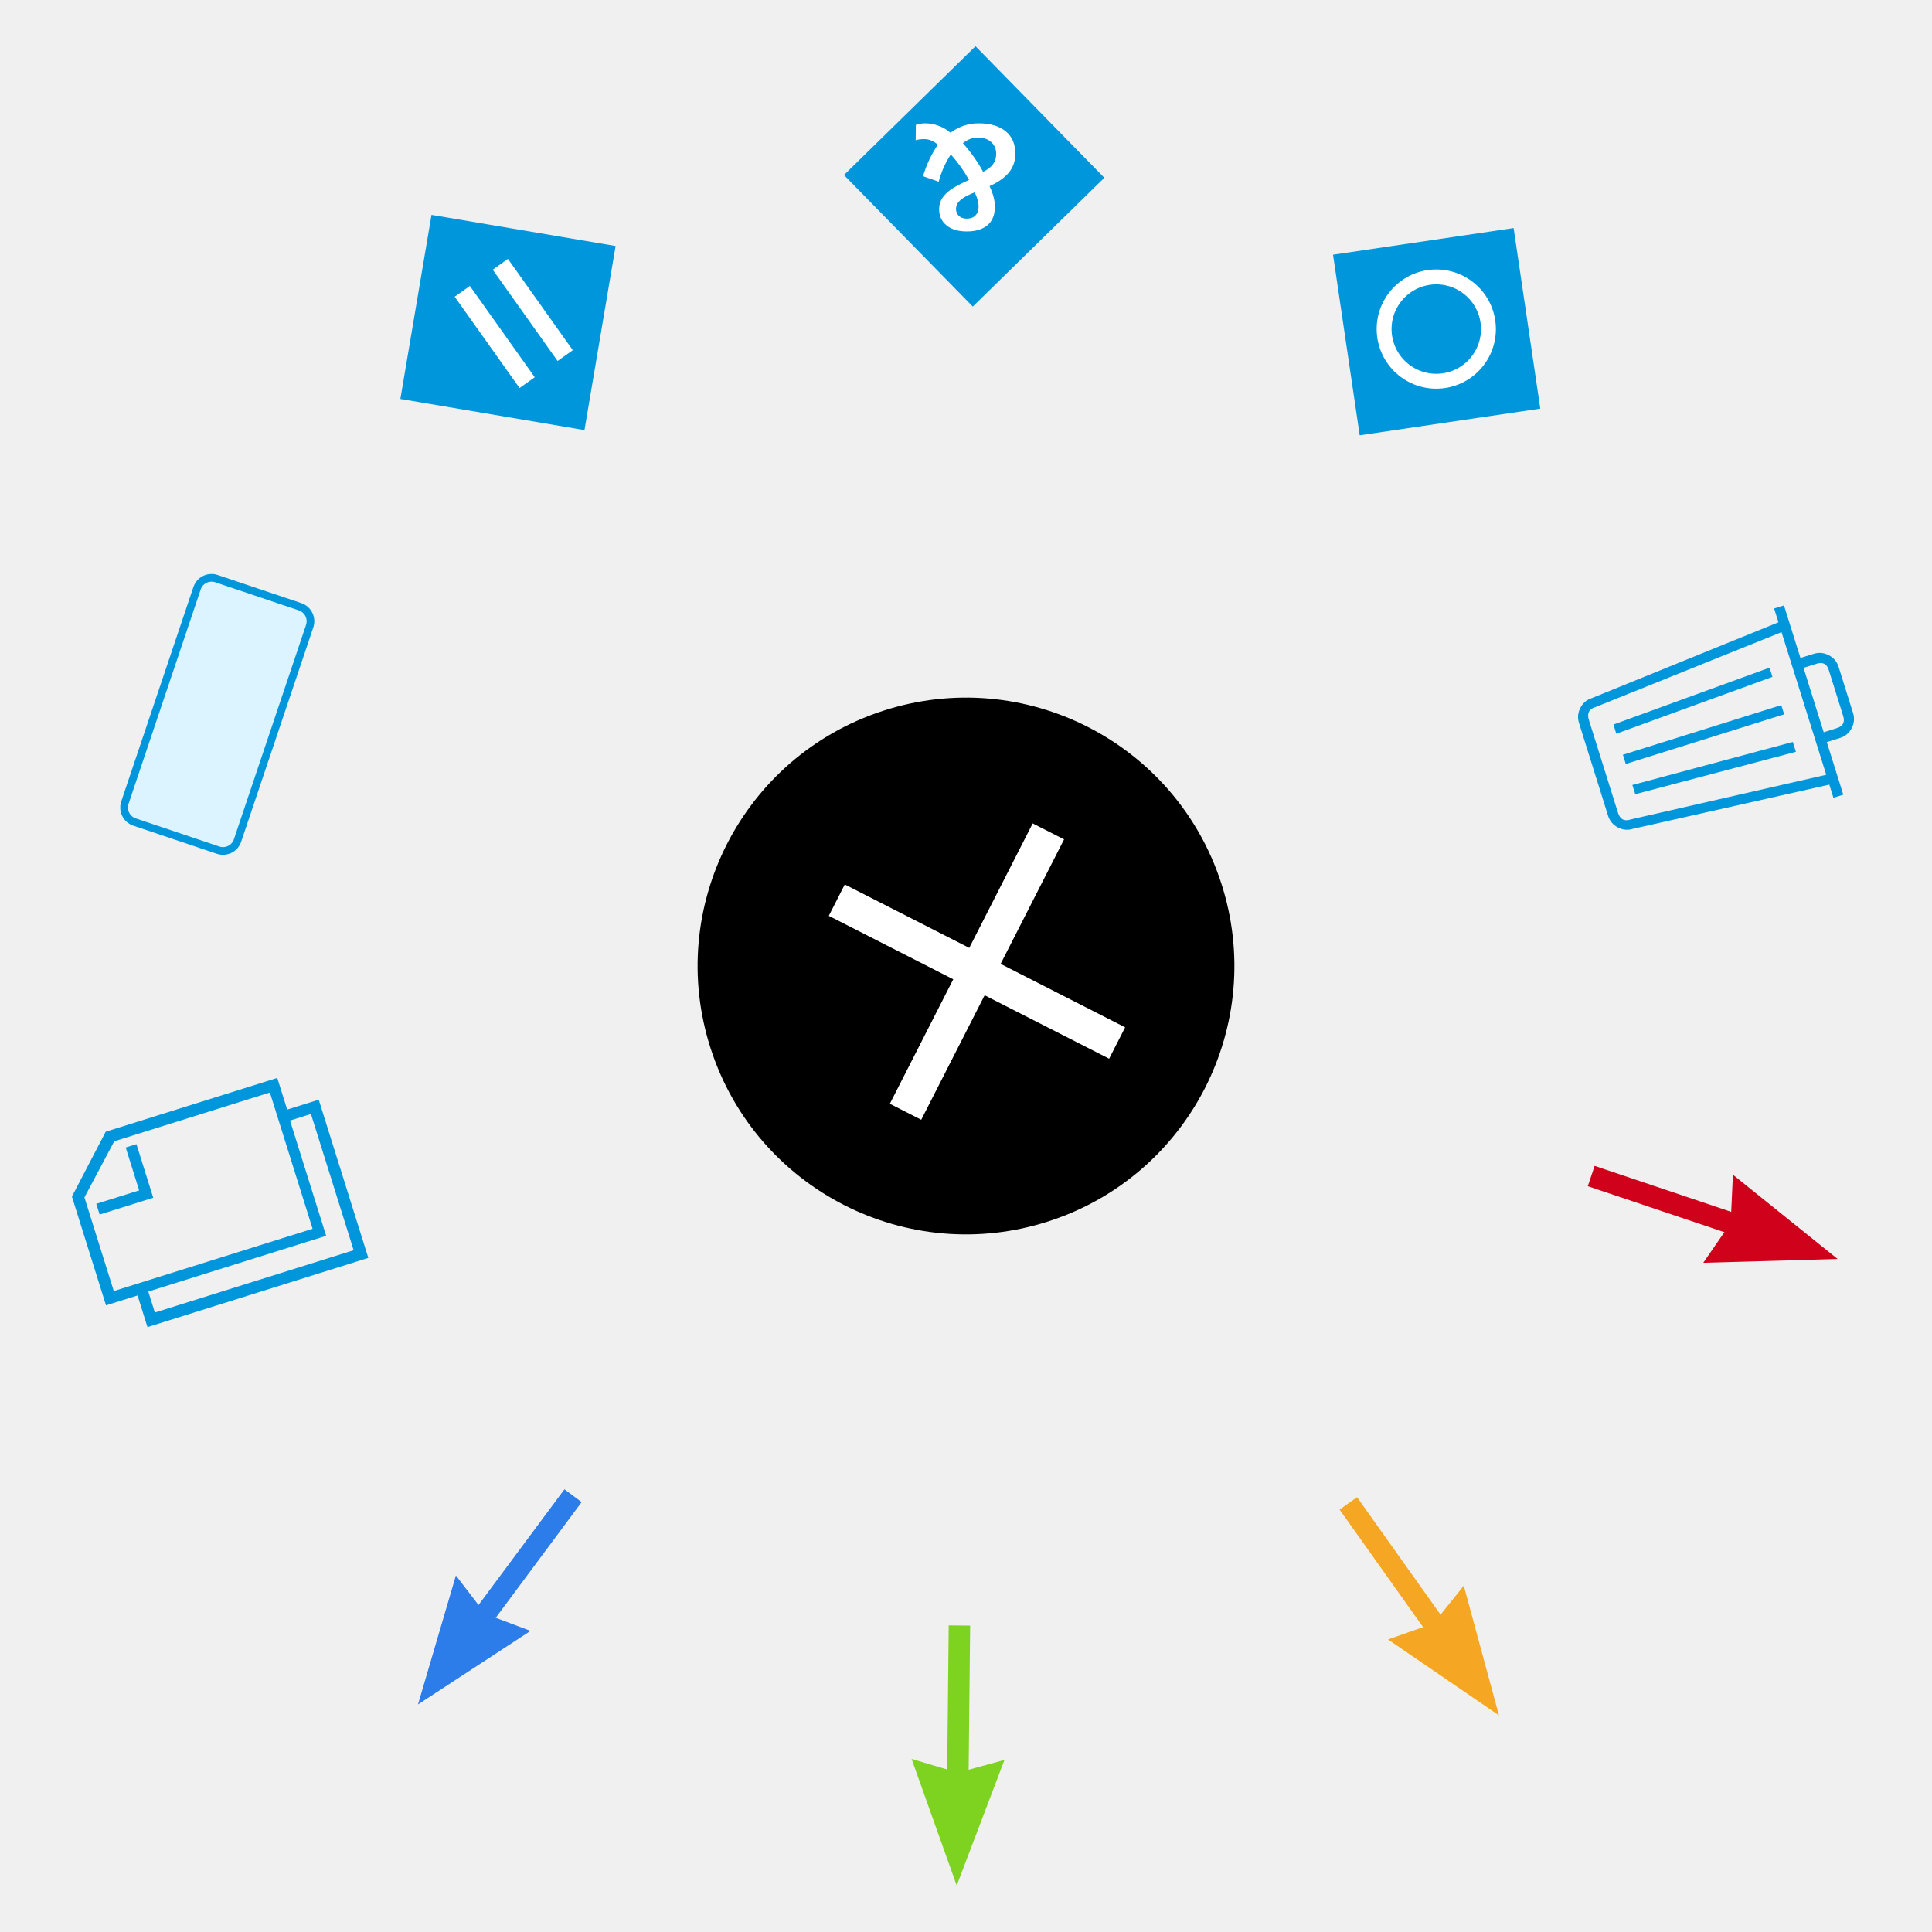
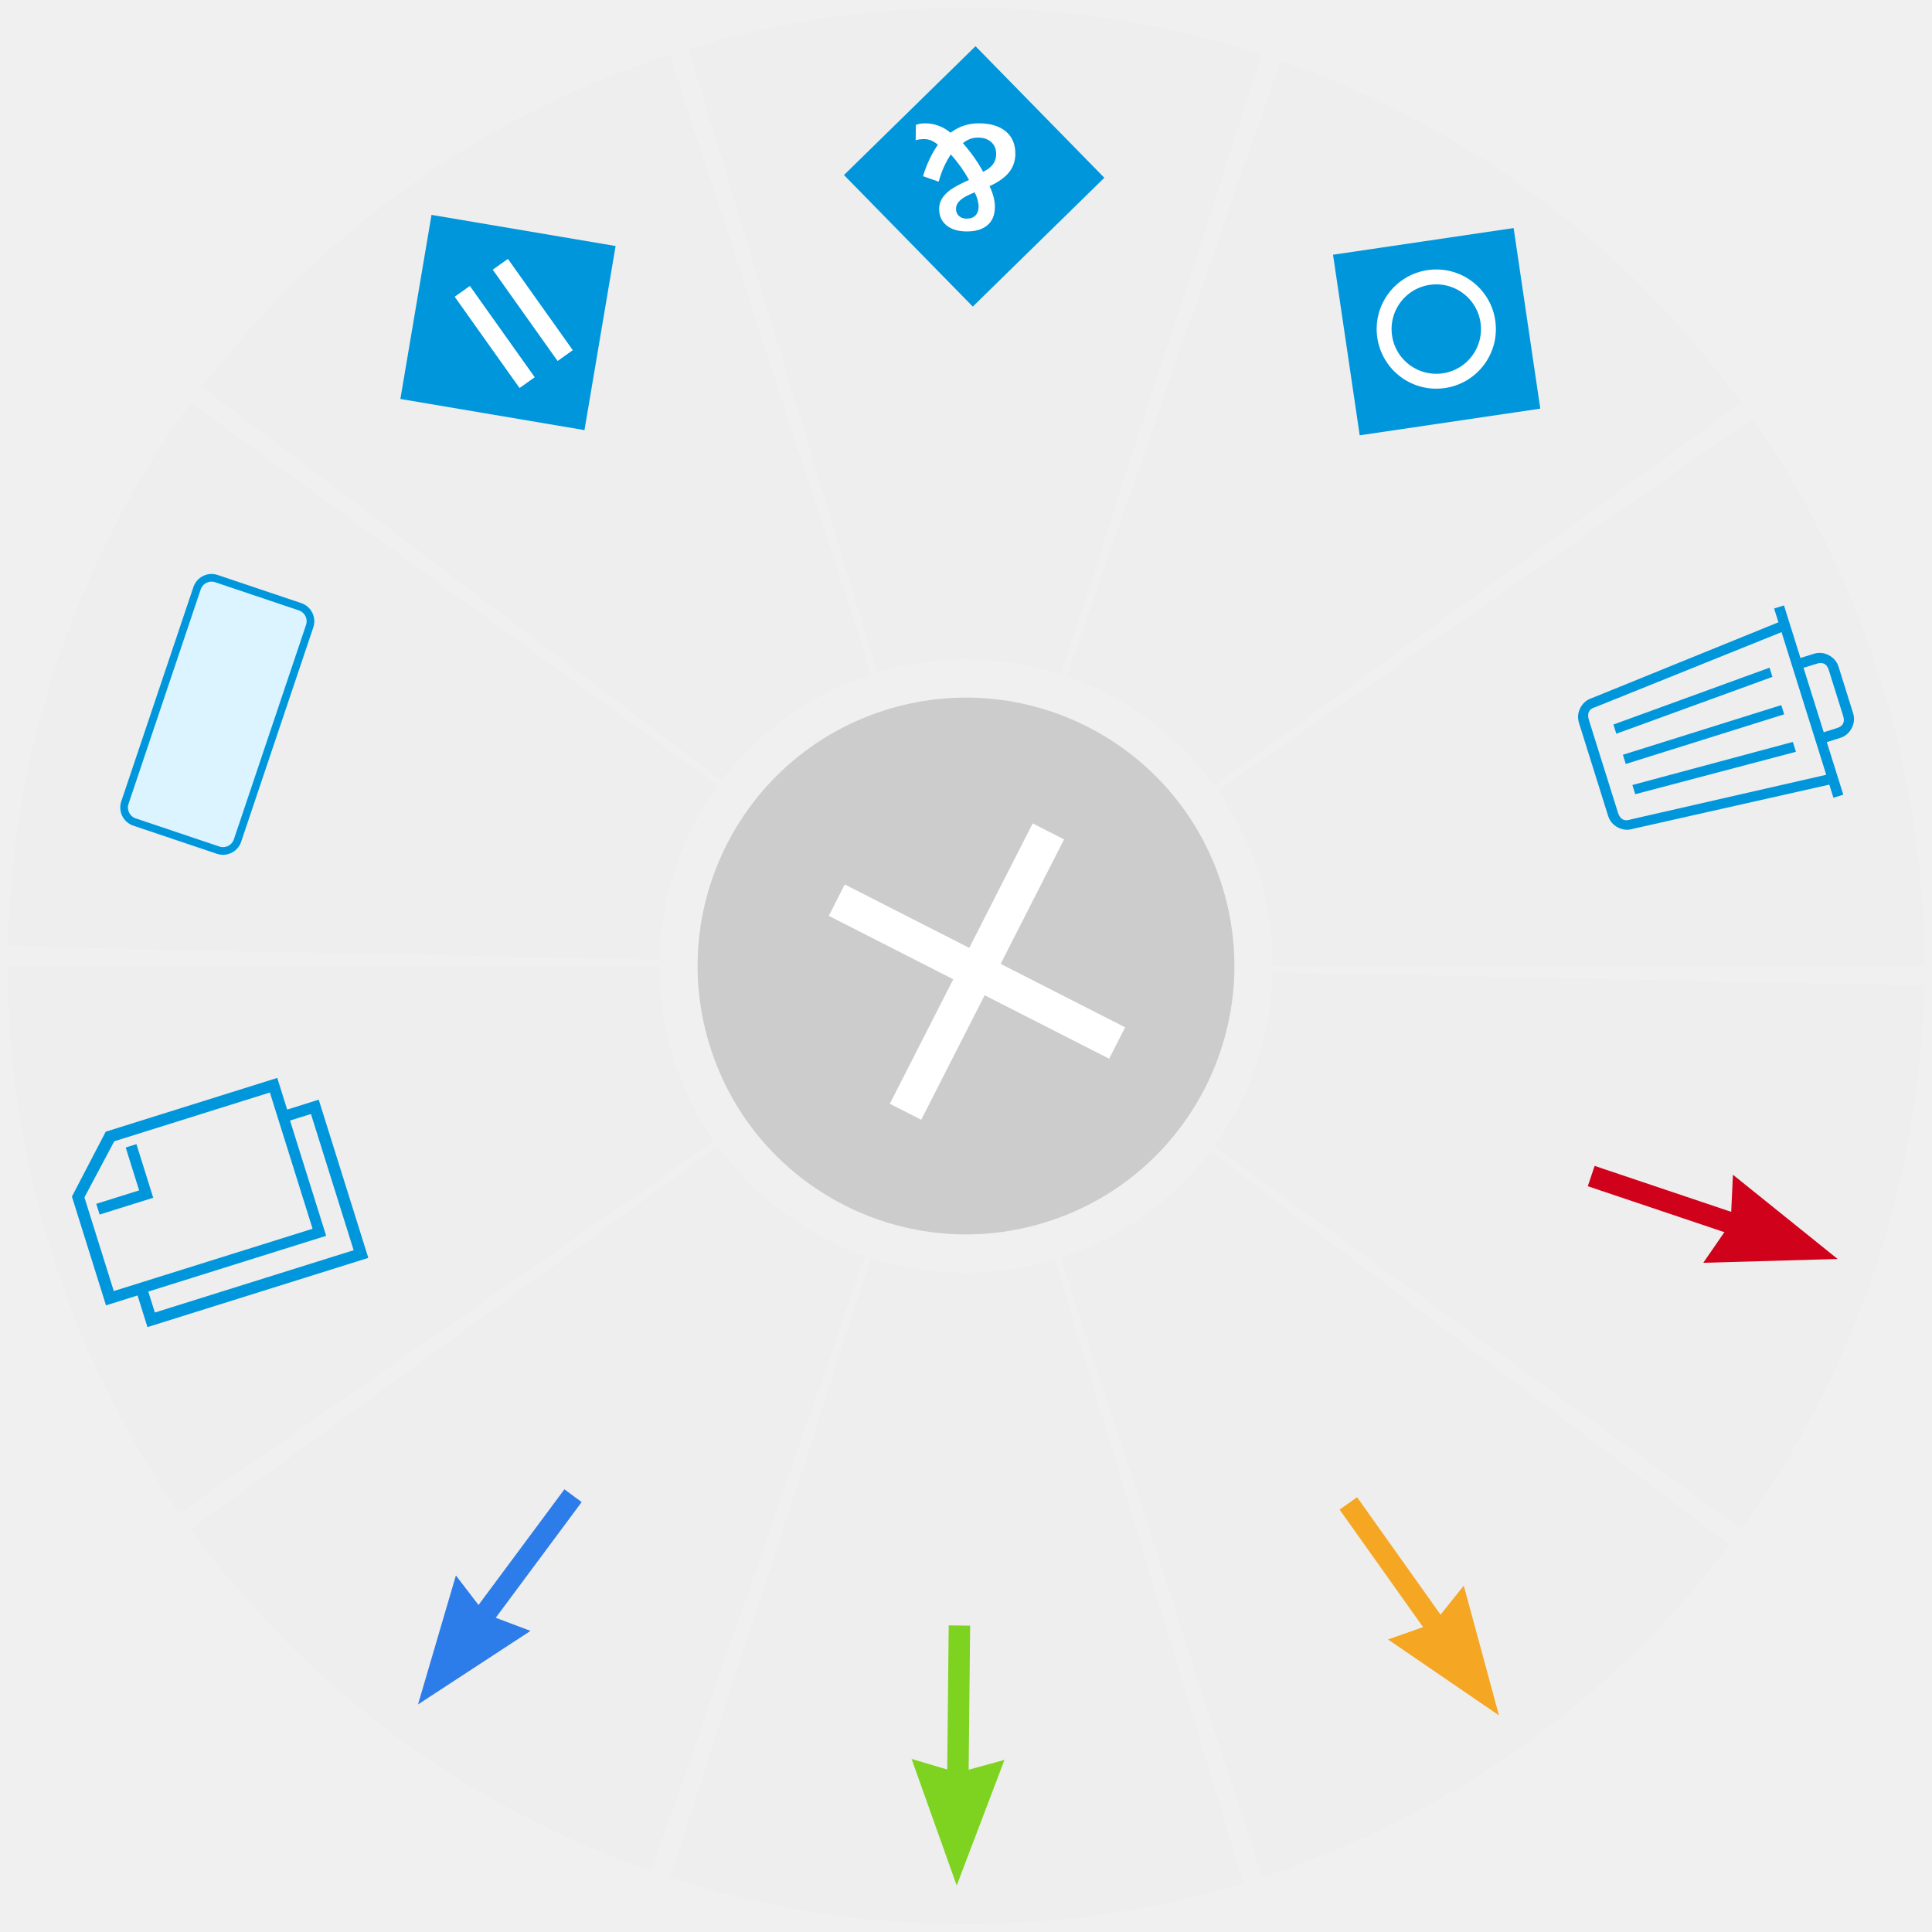
<svg xmlns="http://www.w3.org/2000/svg" xmlns:xlink="http://www.w3.org/1999/xlink" viewBox="-2 -2 504 504" style="-webkit-backface-visibility:visible;z-index:0;transform-origin:50% 50% 0;transform:matrix3d(-.9557804,-.2940813,0,0,.2940813,-.9557804,0,0,0,0,1,0,0,0,0,1);-webkit-user-select:none;margin:0 auto" display="block">
+   <style>
+ .item .sector {
+ 	fill: #eee;
+ 	cursor: pointer;
+ }
+ .item:hover .sector, .item:focus .sector, .item:active .sector {
+ 	fill: #ccc;
+ 	fill: #CBECFF;
+ }
+ 
+ a.item {
+  cursor: pointer;
+  outline: none;
+ }
+ 
+ .menu-trigger {
+ 	fill: #ccc;
+ 	pointer-events: auto; 
+ }
+ 
+ .menu-trigger:hover, .menu-trigger:focus { cursor: pointer; fill: #FFBBC4; }
+ </style>
  <g id="symbolsContainer">
    <symbol class="icon icon-trash" id="icon-1" viewBox="0 0 69 69">
      <svg version="1.1" viewBox="0 0 18 24">
        <g fill="none" fill-rule="evenodd">
          <path d="m18 3.062v0.938h-1.25l-1.5 18.188c0 0.5-0.177 0.927-0.531 1.281s-0.781 0.531-1.281 0.531h-8.812c-0.5 0-0.927-0.177-1.281-0.531s-0.531-0.781-0.531-1.281l-1.5-18.188h-1.312v-0.938h5v-1.25c0-0.5 0.177-0.927 0.531-1.281s0.781-0.531 1.281-0.531h4.375c0.5 0 0.927 0.177 1.281 0.531s0.531 0.781 0.531 1.281v1.25h5zm-12.062-1.25v1.25h6.125v-1.25c0-0.583-0.292-0.875-0.875-0.875h-4.375c-0.583 0-0.875 0.292-0.875 0.875zm8.438 20.312l1.438-18.125h-13.562l1.438 18.125v0.062c0 0.583 0.312 0.875 0.938 0.875h8.812c0.625 0 0.938-0.292 0.938-0.875v-0.062zm-5.812-1.062v-15.062h0.875v15.062h-0.875zm4.438-15.062l-0.688 15.062h-0.875l0.625-15.062h0.938zm-7.125 0l0.688 15.062h-0.875l-0.688-15.062h0.875z" fill="#0096DC" />
        </g>
      </svg>
    </symbol>
    <symbol class="icon icon-ext" id="icon-2" viewBox="0 0 69 69">
      <svg version="1.1" viewBox="0 0 71 71">
        <g fill="none" fill-rule="evenodd">
          <rect transform="translate(35.5 35.5) rotate(45) translate(-35.5 -35.5)" x="11" y="11" width="49" height="49" fill="#0096DC" />
          <circle cx="35" cy="35" r="14" stroke="#fff" stroke-width="4" />
        </g>
      </svg>
    </symbol>
    <symbol class="icon icon-and" id="icon-3" viewBox="0 0 69 69">
      <svg version="1.1" viewBox="0 0 72 72">
        <g fill="none" fill-rule="evenodd">
          <rect transform="translate(36.059 36.059) rotate(45) translate(-36.059 -36.059)" x="11" y="11" width="50.118" height="50.118" fill="#0096DC" />
          <text transform="translate(36.529 36.5) rotate(180) translate(-36.529 -36.5)" fill="#FFFFFF" font-family="Arial-BoldMT, Arial" font-size="42" font-weight="bold">
            <tspan x="24" y="51">&amp;</tspan>
          </text>
        </g>
      </svg>
    </symbol>
    <symbol class="icon icon-or" id="icon-4" viewBox="0 0 69 69">
      <svg version="1.1" viewBox="0 0 71 71">
        <g fill="none" fill-rule="evenodd">
          <rect transform="translate(35.439 35.5) rotate(45) translate(-35.439 -35.5)" x="10.38" y="10.441" width="50.118" height="50.118" fill="#0096DC" />
          <path d="m30.279 24.076v25.059" stroke="#fff" stroke-linecap="square" stroke-width="5" />
          <path d="m42.809 24.076v25.059" stroke="#fff" stroke-linecap="square" stroke-width="5" />
        </g>
      </svg>
    </symbol>
    <symbol class="icon icon-etap" id="icon-5" viewBox="0 0 69 69">
      <svg version="1.1" viewBox="0 0 69 33">
        <defs>
          <rect id="a" width="69" height="33" rx="4" />
        </defs>
        <g fill="none" fill-rule="evenodd">
          <use fill="#DBF4FF" fill-rule="evenodd" xlink:href="#a" />
          <rect x="1" y="1" width="67" height="31" rx="4" stroke="#0096DC" stroke-width="2" />
        </g>
      </svg>
    </symbol>
    <symbol class="icon icon-copy" id="icon-6" viewBox="0 0 69 69">
      <svg version="1.1" viewBox="0 0 85 113">
        <g fill="none" fill-rule="evenodd">
          <path d="m56.8 9v19.2h19.2v4.8h-24v-24h4.8zm6.065-9l22.135 22.07v76.805h-14.167v14.125h-70.833v-98.875h14.167v-14.125h48.698zm3.135 108v-9.368h-51.615v-79.632h-9.385v89h61zm14-14v-69.678l-19.062-19.322h-41.938v89h61z" fill="#0096DC" />
        </g>
      </svg>
    </symbol>
    <symbol class="icon icon-arrBlue" id="icon-7" viewBox="0 0 69 69">
      <svg version="1.1" viewBox="0 0 13 37">
        <g transform="translate(6.5 18) rotate(-90) translate(-18 -6.5)">
          <path transform="translate(9.77 6.5) scale(-1 1) translate(-9.77 -6.5)" d="m0.77 6.5h18" stroke="#2C7CE9" stroke-linecap="square" stroke-width="3" />
          <polygon points="18 0 19.857 6.5 18 13 35.643 6.5" fill="#2C7CE9" />
        </g>
      </svg>
    </symbol>
    <symbol class="icon icon-arrGreen" id="icon-8" viewBox="0 0 69 69">
      <svg version="1.1" viewBox="0 0 13 37">
        <g transform="translate(6.5 18) rotate(-90) translate(-18 -6.5)">
          <path transform="translate(9.77 6.5) scale(-1 1) translate(-9.77 -6.5)" d="m0.77 6.5h18" stroke="#7ED321" stroke-linecap="square" stroke-width="3" />
          <polygon points="18 0 19.857 6.5 18 13 35.643 6.5" fill="#7ED321" />
        </g>
      </svg>
    </symbol>
    <symbol class="icon icon-arrYellow" id="icon-9" viewBox="0 0 69 69">
      <svg version="1.1" viewBox="0 0 13 37">
        <g transform="translate(6.5 18) rotate(-90) translate(-18 -6.5)">
          <path transform="translate(9.77 6.5) scale(-1 1) translate(-9.77 -6.5)" d="m0.77 6.5h18" stroke="#F5A623" stroke-linecap="square" stroke-width="3" />
          <polygon points="18 0 19.857 6.5 18 13 35.643 6.5" fill="#F5A623" />
        </g>
      </svg>
    </symbol>
    <symbol class="icon icon-arrRed" id="icon-10" viewBox="0 0 69 69">
      <svg version="1.1" viewBox="0 0 13 37">
        <g transform="translate(6.5 18) rotate(-90) translate(-18 -6.5)">
          <path transform="translate(9.77 6.5) scale(-1 1) translate(-9.77 -6.5)" d="m0.77 6.5h18" stroke="#D0021B" stroke-linecap="square" stroke-width="3" />
          <polygon points="18 0 19.857 6.5 18 13 35.643 6.5" fill="#D0021B" />
        </g>
      </svg>
    </symbol>
  </g>
  <g id="itemsContainer">
    <a class="item" id="item-1" tabindex="0" data-svg-origin="250 250">
      <path fill="none" d="M330 250h170a250 250 0 0 0-44.8-142.8l-139.5 97.1A80 80 0 0 1 330 250" class="sector" />
      <use xlink:href="#icon-1" width="69" height="69" x="412.1" y="153.8" transform="rotate(72.6 446.6 188.3)" />
    </a>
    <a class="item" id="item-2" tabindex="0" transform="rotate(-36 250 250) scale(.99999)" data-svg-origin="250 250">
      <path fill="none" d="M330 250h170a250 250 0 0 0-44.8-142.8l-139.5 97.1A80 80 0 0 1 330 250" class="sector" />
      <use xlink:href="#icon-2" width="69" height="69" x="412.1" y="153.8" transform="rotate(72.6 446.6 188.3)" />
    </a>
    <a class="item" id="item-3" tabindex="0" transform="rotate(-72 250 250) scale(.99999)" data-svg-origin="250 250">
      <path fill="none" d="M330 250h170a250 250 0 0 0-44.8-142.8l-139.5 97.1A80 80 0 0 1 330 250" class="sector" />
      <use xlink:href="#icon-3" width="69" height="69" x="412.1" y="153.8" transform="rotate(72.6 446.6 188.3)" />
    </a>
    <a class="item" id="item-4" tabindex="0" transform="rotate(-108 250 250) scale(.99999)" data-svg-origin="250 250">
      <path fill="none" d="M330 250h170a250 250 0 0 0-44.8-142.8l-139.5 97.1A80 80 0 0 1 330 250" class="sector" />
      <use xlink:href="#icon-4" width="69" height="69" x="412.1" y="153.8" transform="rotate(72.6 446.6 188.3)" />
    </a>
    <a class="item" id="item-5" tabindex="0" transform="rotate(-144 250 250) scale(.99999)" data-svg-origin="250 250">
      <path fill="none" d="M330 250h170a250 250 0 0 0-44.8-142.8l-139.5 97.1A80 80 0 0 1 330 250" class="sector" />
      <use xlink:href="#icon-5" width="69" height="69" x="412.1" y="153.8" transform="rotate(72.6 446.6 188.3)" />
    </a>
    <a class="item" id="item-6" tabindex="0" transform="rotate(180 250 250)" data-svg-origin="250 250">
      <path fill="none" d="M330 250h170a250 250 0 0 0-44.8-142.8l-139.5 97.1A80 80 0 0 1 330 250" class="sector" />
      <use xlink:href="#icon-6" width="69" height="69" x="412.1" y="153.8" transform="rotate(72.6 446.6 188.3)" />
    </a>
    <a class="item" id="item-7" tabindex="0" transform="rotate(144 250 250) scale(.99999)" data-svg-origin="250 250">
      <path fill="none" d="M330 250h170a250 250 0 0 0-44.8-142.8l-139.5 97.1A80 80 0 0 1 330 250" class="sector" />
      <use xlink:href="#icon-7" width="69" height="69" x="412.1" y="153.8" transform="rotate(72.6 446.6 188.3)" />
    </a>
    <a class="item" id="item-8" tabindex="0" transform="rotate(108 250 250) scale(.99999)" data-svg-origin="250 250">
      <path fill="none" d="M330 250h170a250 250 0 0 0-44.8-142.8l-139.5 97.1A80 80 0 0 1 330 250" class="sector" />
      <use xlink:href="#icon-8" width="69" height="69" x="412.1" y="153.8" transform="rotate(72.6 446.6 188.3)" />
    </a>
    <a class="item" id="item-9" tabindex="0" transform="rotate(72 250 250) scale(.99999)" data-svg-origin="250 250">
      <path fill="none" d="M330 250h170a250 250 0 0 0-44.8-142.8l-139.5 97.1A80 80 0 0 1 330 250" class="sector" />
      <use xlink:href="#icon-9" width="69" height="69" x="412.1" y="153.8" transform="rotate(72.6 446.6 188.3)" />
    </a>
    <a class="item" id="item-10" tabindex="0" transform="rotate(36 250 250) scale(.99999)" data-svg-origin="250 250">
      <path fill="none" d="M330 250h170a250 250 0 0 0-44.8-142.8l-139.5 97.1A80 80 0 0 1 330 250" class="sector" />
      <use xlink:href="#icon-10" width="69" height="69" x="412.1" y="153.8" transform="rotate(72.6 446.6 188.3)" />
    </a>
  </g>
  <g id="trigger" class="trigger menu-trigger" role="button" transform="rotate(-18, 250, 250)">
    <circle cx="250" cy="250" r="70" />
    <svg version="1.1" x="220" y="220" viewBox="0 0 100 100">
      <g fill="none" fill-rule="evenodd">
        <polygon points="12.805 1.289 7.691 6.402 12.805 11.516 11.516 12.805 6.402 7.691 1.289 12.805 0 11.516 5.113 6.402 0 1.289 1.289 0 6.402 5.113 11.516 0" fill="#fff" />
      </g>
    </svg>
  </g>
</svg>
